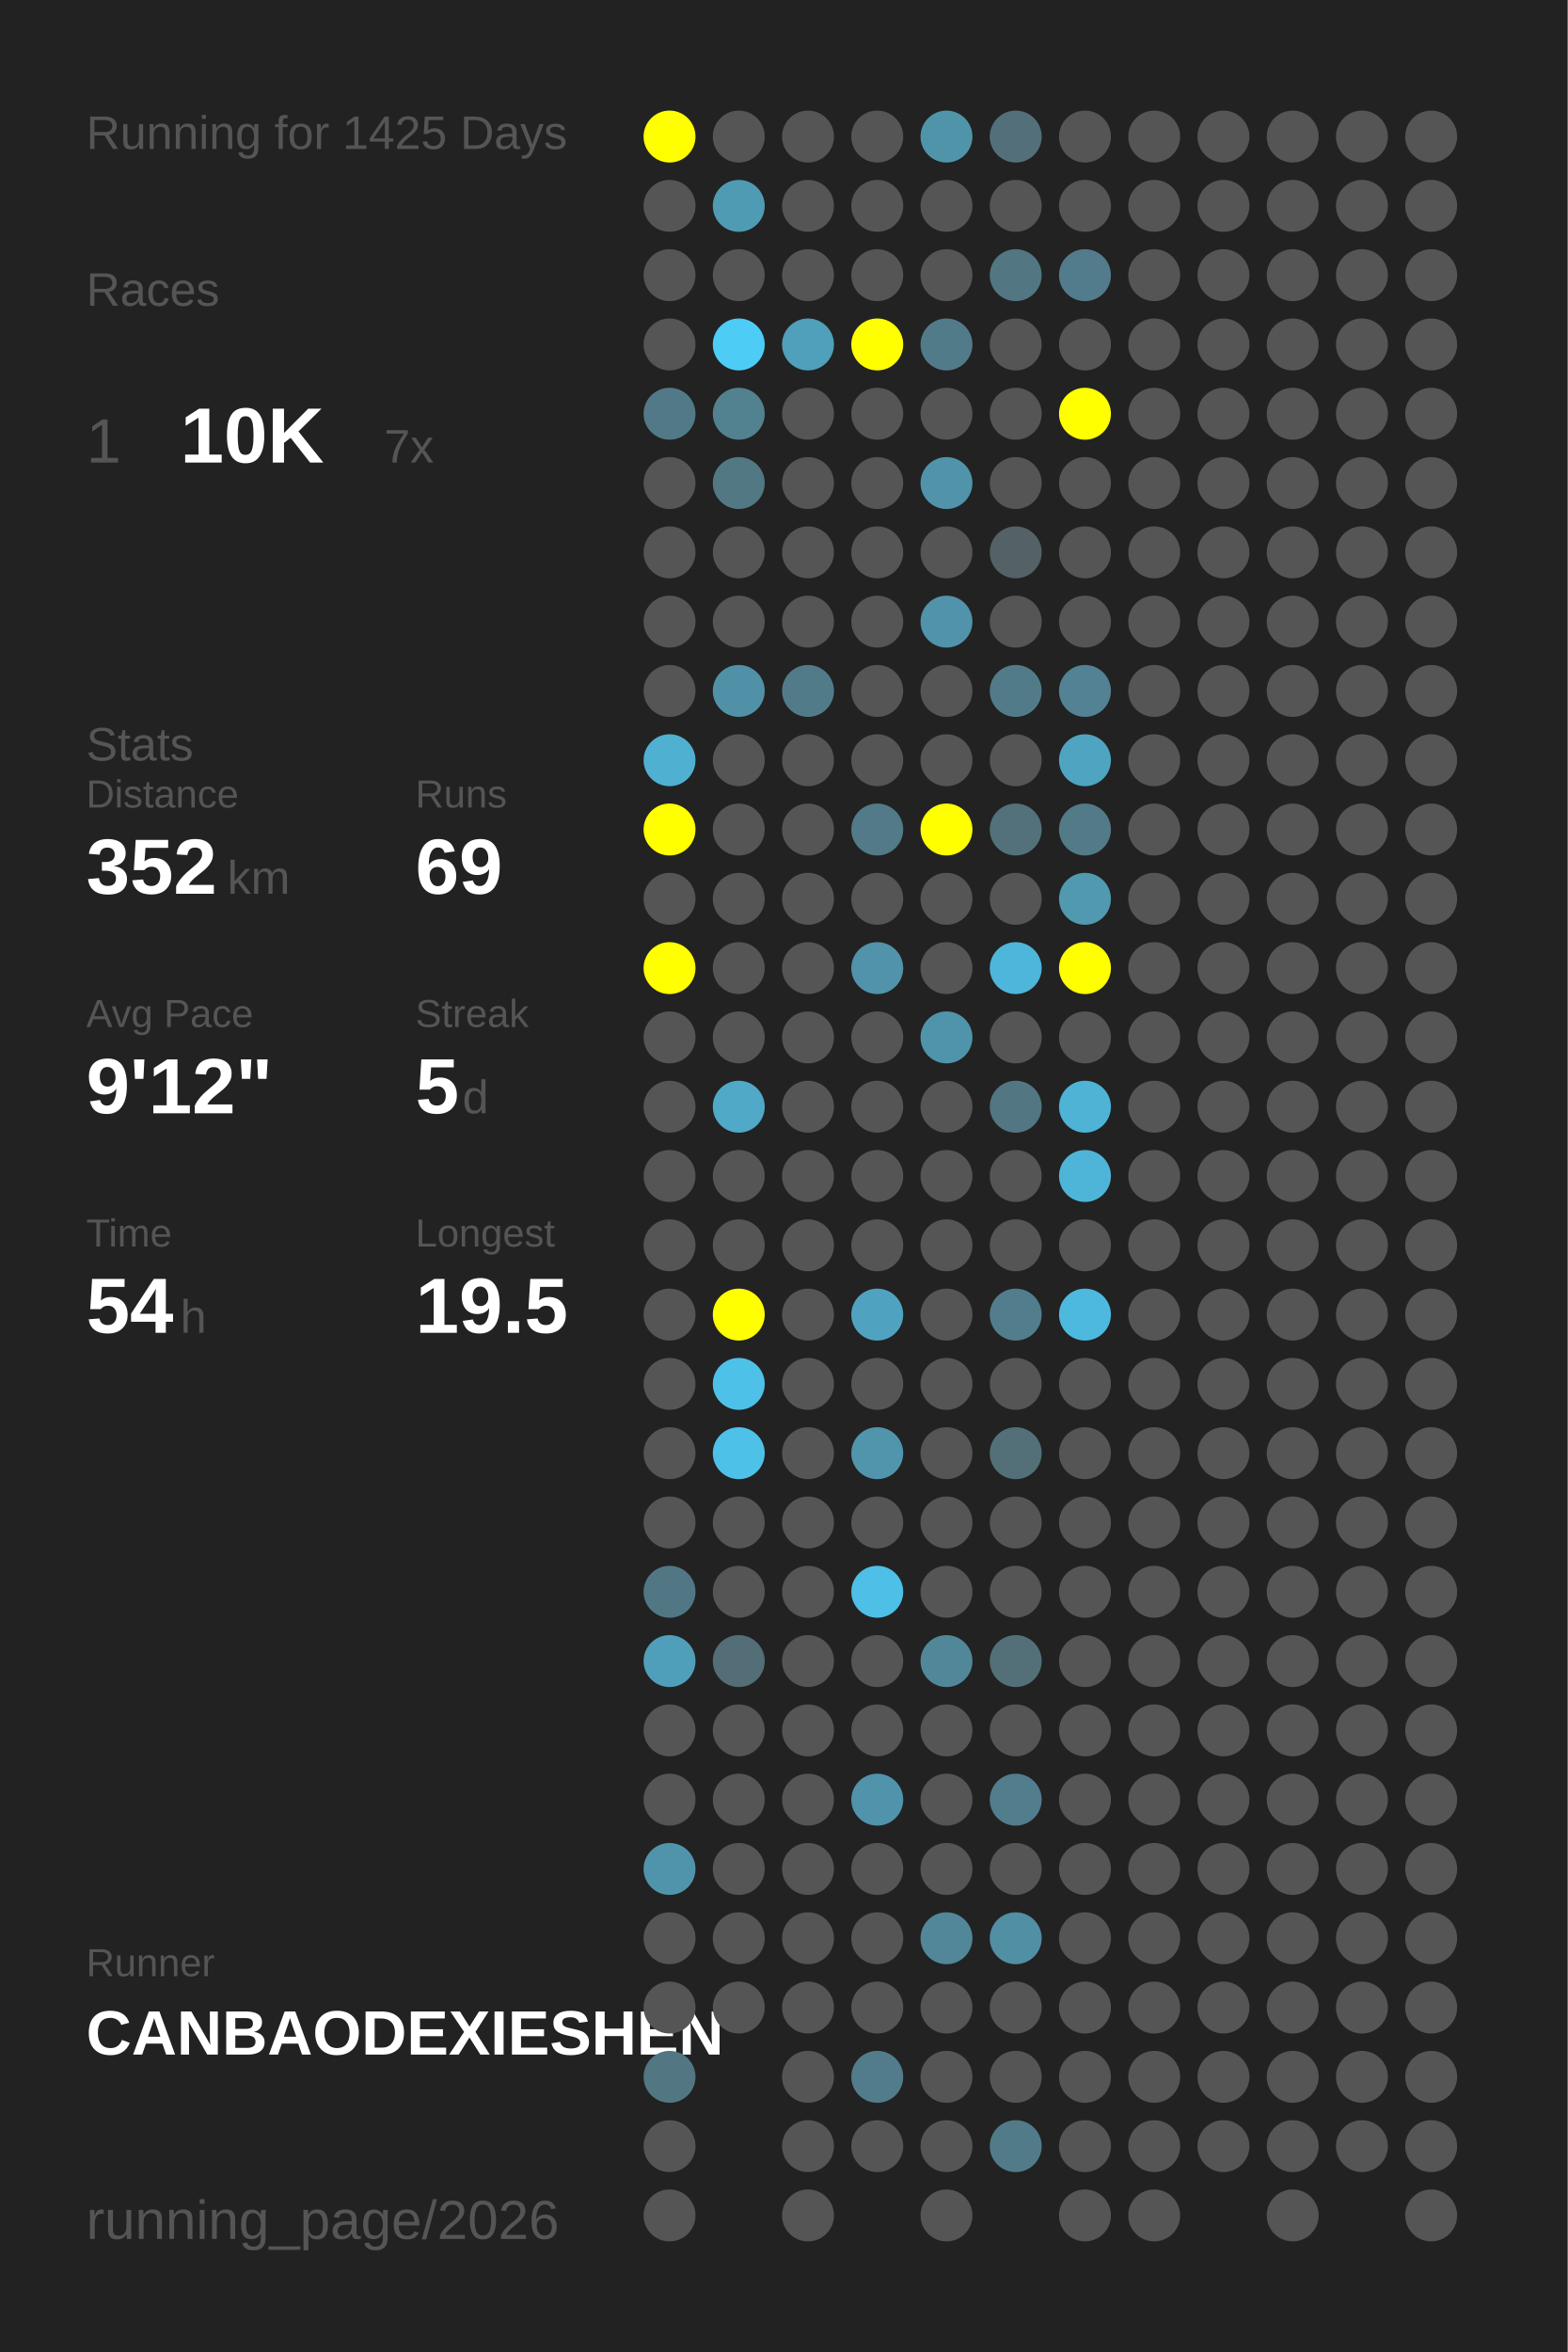
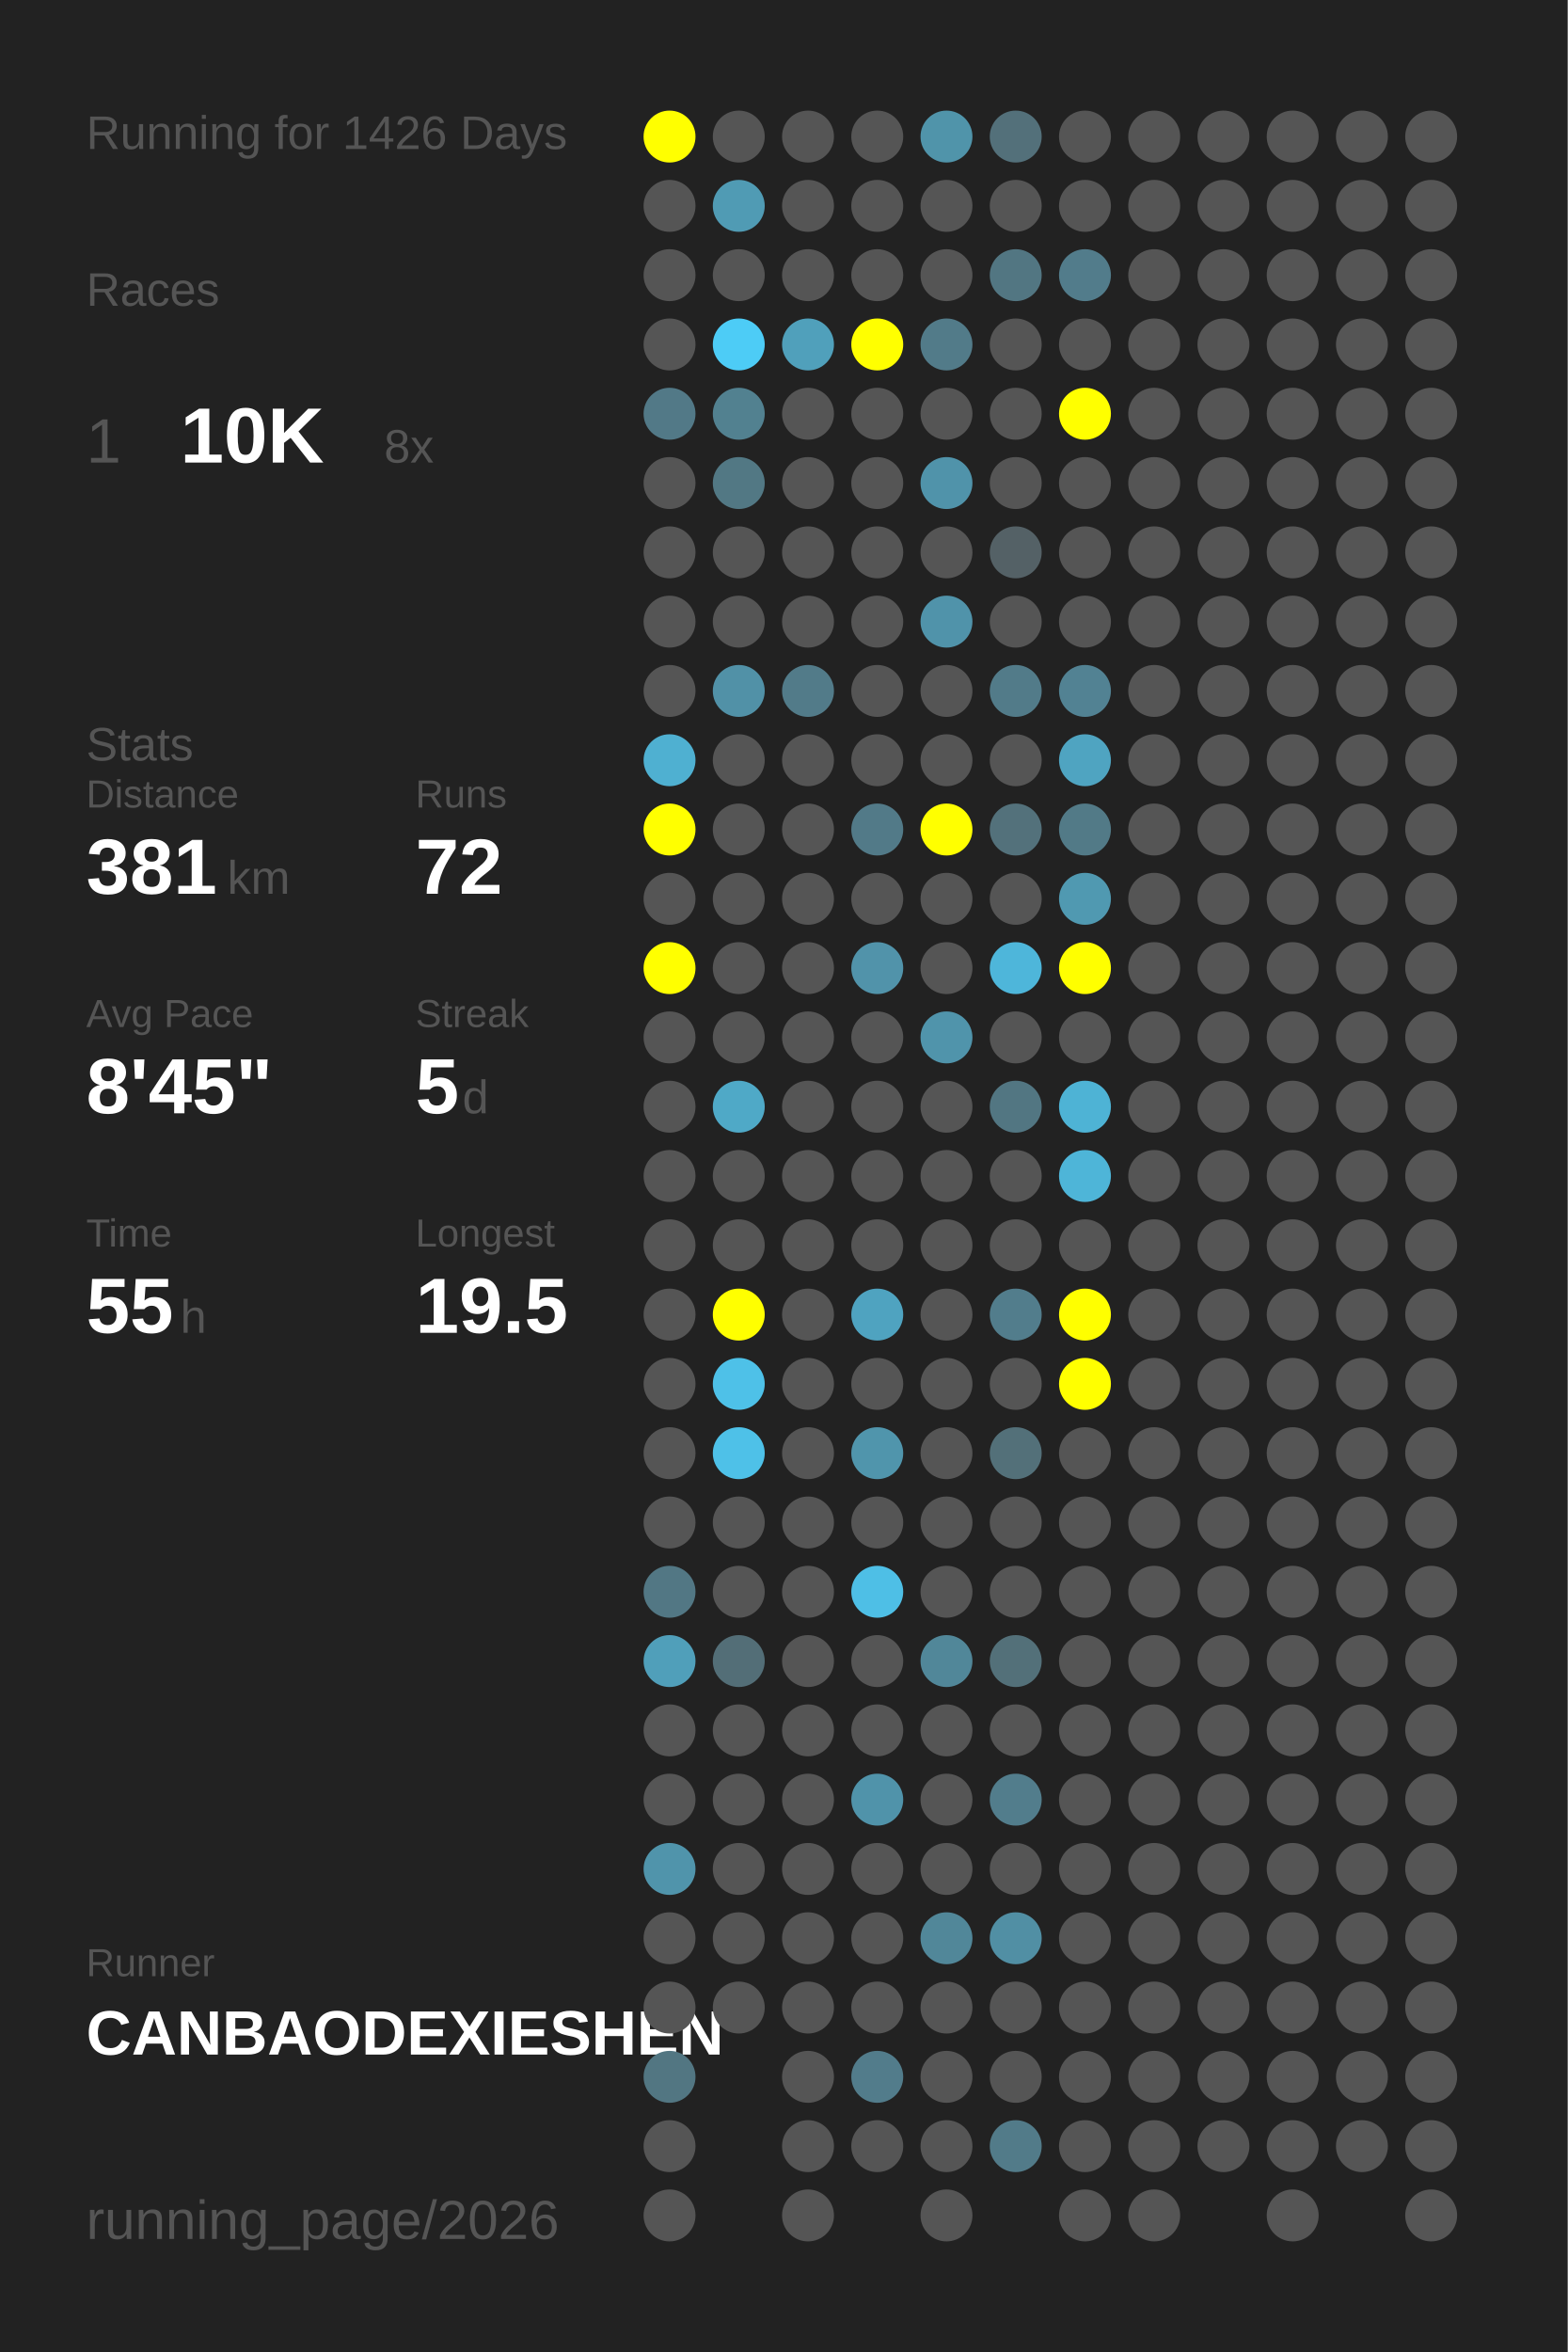
<svg xmlns="http://www.w3.org/2000/svg" baseProfile="full" height="300mm" version="1.1" viewBox="0,0,200,300" width="200mm">
  <defs />
  <rect fill="#222222" height="300" width="200" x="0" y="0" />
-   <text fill="#555555" style="font-size:6px; font-family:Arial;" x="11" y="19">Running for 1425 Days</text>
+   <text fill="#555555" style="font-size:6px; font-family:Arial;" x="11" y="19">Running for 1426 Days</text>
  <text fill="#555555" style="font-size:6px; font-family:Arial;" x="11" y="39">Races</text>
  <text fill="#555555" style="font-size:8px; font-family:Arial;" x="11" y="59">1</text>
  <text fill="#FFFFFF" style="font-size:10px; font-family:Arial; font-weight:bold;" x="23" y="59">10K</text>
-   <text fill="#555555" style="font-size:6px; font-family:Arial;" x="49" y="59">7x</text>
+   <text fill="#555555" style="font-size:6px; font-family:Arial;" x="49" y="59">8x</text>
  <text fill="#555555" style="font-size:6px; font-family:Arial;" x="11" y="97">Stats</text>
  <text fill="#555555" style="font-size:5px; font-family:Arial;" x="11" y="103">Distance</text>
-   <text fill="#FFFFFF" style="font-size:10px; font-family:Arial; font-weight:bold;" x="11" y="114">352</text>
+   <text fill="#FFFFFF" style="font-size:10px; font-family:Arial; font-weight:bold;" x="11" y="114">381</text>
  <text fill="#555555" style="font-size:6px; font-family:Arial;" x="29" y="114">km</text>
  <text fill="#555555" style="font-size:5px; font-family:Arial;" x="53" y="103">Runs</text>
-   <text fill="#FFFFFF" style="font-size:10px; font-family:Arial; font-weight:bold;" x="53" y="114">69</text>
+   <text fill="#FFFFFF" style="font-size:10px; font-family:Arial; font-weight:bold;" x="53" y="114">72</text>
  <text fill="#555555" style="font-size:5px; font-family:Arial;" x="11" y="131">Avg Pace</text>
-   <text fill="#FFFFFF" style="font-size:10px; font-family:Arial; font-weight:bold;" x="11" y="142">9'12"</text>
+   <text fill="#FFFFFF" style="font-size:10px; font-family:Arial; font-weight:bold;" x="11" y="142">8'45"</text>
  <text fill="#555555" style="font-size:5px; font-family:Arial;" x="53" y="131">Streak</text>
  <text fill="#FFFFFF" style="font-size:10px; font-family:Arial; font-weight:bold;" x="53" y="142">5</text>
  <text fill="#555555" style="font-size:6px; font-family:Arial;" x="59" y="142">d</text>
  <text fill="#555555" style="font-size:5px; font-family:Arial;" x="11" y="159">Time</text>
-   <text fill="#FFFFFF" style="font-size:10px; font-family:Arial; font-weight:bold;" x="11" y="170">54</text>
+   <text fill="#FFFFFF" style="font-size:10px; font-family:Arial; font-weight:bold;" x="11" y="170">55</text>
  <text fill="#555555" style="font-size:6px; font-family:Arial;" x="23" y="170">h</text>
  <text fill="#555555" style="font-size:5px; font-family:Arial;" x="53" y="159">Longest</text>
  <text fill="#FFFFFF" style="font-size:10px; font-family:Arial; font-weight:bold;" x="53" y="170">19.5</text>
  <text fill="#555555" style="font-size:5px; font-family:Arial;" x="11" y="252.065">Runner</text>
  <text fill="#FFFFFF" style="font-size:8px; font-family:Arial; font-weight:bold;" x="11" y="262.065">CANBAODEXIESHEN</text>
  <text fill="#555555" style="font-size:7px; font-family:Arial;" x="11" y="285.581">running_page/2026</text>
  <circle cx="85.417" cy="17.419" fill="#FFFF00" r="3.312" />
  <circle cx="85.417" cy="26.258" fill="#555555" r="3.312" />
  <circle cx="85.417" cy="35.097" fill="#555555" r="3.312" />
  <circle cx="85.417" cy="43.935" fill="#555555" r="3.312" />
  <circle cx="85.417" cy="52.774" fill="#527987" r="3.312" />
  <circle cx="85.417" cy="61.613" fill="#555555" r="3.312" />
  <circle cx="85.417" cy="70.452" fill="#555555" r="3.312" />
  <circle cx="85.417" cy="79.29" fill="#555555" r="3.312" />
  <circle cx="85.417" cy="88.129" fill="#555555" r="3.312" />
  <circle cx="85.417" cy="96.968" fill="#4fb0d1" r="3.312" />
  <circle cx="85.417" cy="105.806" fill="#FFFF00" r="3.312" />
  <circle cx="85.417" cy="114.645" fill="#555555" r="3.312" />
  <circle cx="85.417" cy="123.484" fill="#FFFF00" r="3.312" />
  <circle cx="85.417" cy="132.323" fill="#555555" r="3.312" />
  <circle cx="85.417" cy="141.161" fill="#555555" r="3.312" />
  <circle cx="85.417" cy="150" fill="#555555" r="3.312" />
  <circle cx="85.417" cy="158.839" fill="#555555" r="3.312" />
  <circle cx="85.417" cy="167.677" fill="#555555" r="3.312" />
  <circle cx="85.417" cy="176.516" fill="#555555" r="3.312" />
  <circle cx="85.417" cy="185.355" fill="#555555" r="3.312" />
  <circle cx="85.417" cy="194.194" fill="#555555" r="3.312" />
  <circle cx="85.417" cy="203.032" fill="#527784" r="3.312" />
  <circle cx="85.417" cy="211.871" fill="#509fba" r="3.312" />
  <circle cx="85.417" cy="220.71" fill="#555555" r="3.312" />
  <circle cx="85.417" cy="229.548" fill="#555555" r="3.312" />
  <circle cx="85.417" cy="238.387" fill="#5094ab" r="3.312" />
  <circle cx="85.417" cy="247.226" fill="#555555" r="3.312" />
  <circle cx="85.417" cy="256.065" fill="#555555" r="3.312" />
  <circle cx="85.417" cy="264.903" fill="#527682" r="3.312" />
  <circle cx="85.417" cy="273.742" fill="#555555" r="3.312" />
  <circle cx="85.417" cy="282.581" fill="#555555" r="3.312" />
  <circle cx="94.25" cy="17.419" fill="#555555" r="3.312" />
  <circle cx="94.25" cy="26.258" fill="#509bb4" r="3.312" />
  <circle cx="94.25" cy="35.097" fill="#555555" r="3.312" />
  <circle cx="94.25" cy="43.935" fill="#4dccf6" r="3.312" />
  <circle cx="94.25" cy="52.774" fill="#528190" r="3.312" />
  <circle cx="94.25" cy="61.613" fill="#527884" r="3.312" />
  <circle cx="94.25" cy="70.452" fill="#555555" r="3.312" />
  <circle cx="94.25" cy="79.29" fill="#555555" r="3.312" />
  <circle cx="94.25" cy="88.129" fill="#5191a7" r="3.312" />
  <circle cx="94.25" cy="96.968" fill="#555555" r="3.312" />
  <circle cx="94.25" cy="105.806" fill="#555555" r="3.312" />
  <circle cx="94.25" cy="114.645" fill="#555555" r="3.312" />
  <circle cx="94.25" cy="123.484" fill="#555555" r="3.312" />
  <circle cx="94.25" cy="132.323" fill="#555555" r="3.312" />
  <circle cx="94.25" cy="141.161" fill="#4fa9c7" r="3.312" />
  <circle cx="94.25" cy="150" fill="#555555" r="3.312" />
  <circle cx="94.25" cy="158.839" fill="#555555" r="3.312" />
  <circle cx="94.25" cy="167.677" fill="#FFFF00" r="3.312" />
  <circle cx="94.25" cy="176.516" fill="#4ec1e8" r="3.312" />
  <circle cx="94.25" cy="185.355" fill="#4ec1e8" r="3.312" />
  <circle cx="94.25" cy="194.194" fill="#555555" r="3.312" />
  <circle cx="94.25" cy="203.032" fill="#555555" r="3.312" />
  <circle cx="94.25" cy="211.871" fill="#536e77" r="3.312" />
  <circle cx="94.25" cy="220.71" fill="#555555" r="3.312" />
  <circle cx="94.25" cy="229.548" fill="#555555" r="3.312" />
  <circle cx="94.25" cy="238.387" fill="#555555" r="3.312" />
  <circle cx="94.25" cy="247.226" fill="#555555" r="3.312" />
  <circle cx="94.25" cy="256.065" fill="#555555" r="3.312" />
  <circle cx="103.083" cy="17.419" fill="#555555" r="3.312" />
  <circle cx="103.083" cy="26.258" fill="#555555" r="3.312" />
  <circle cx="103.083" cy="35.097" fill="#555555" r="3.312" />
  <circle cx="103.083" cy="43.935" fill="#50a0bb" r="3.312" />
  <circle cx="103.083" cy="52.774" fill="#555555" r="3.312" />
  <circle cx="103.083" cy="61.613" fill="#555555" r="3.312" />
  <circle cx="103.083" cy="70.452" fill="#555555" r="3.312" />
  <circle cx="103.083" cy="79.29" fill="#555555" r="3.312" />
  <circle cx="103.083" cy="88.129" fill="#527b89" r="3.312" />
  <circle cx="103.083" cy="96.968" fill="#555555" r="3.312" />
  <circle cx="103.083" cy="105.806" fill="#555555" r="3.312" />
  <circle cx="103.083" cy="114.645" fill="#555555" r="3.312" />
  <circle cx="103.083" cy="123.484" fill="#555555" r="3.312" />
  <circle cx="103.083" cy="132.323" fill="#555555" r="3.312" />
  <circle cx="103.083" cy="141.161" fill="#555555" r="3.312" />
  <circle cx="103.083" cy="150" fill="#555555" r="3.312" />
  <circle cx="103.083" cy="158.839" fill="#555555" r="3.312" />
  <circle cx="103.083" cy="167.677" fill="#555555" r="3.312" />
  <circle cx="103.083" cy="176.516" fill="#555555" r="3.312" />
  <circle cx="103.083" cy="185.355" fill="#555555" r="3.312" />
  <circle cx="103.083" cy="194.194" fill="#555555" r="3.312" />
  <circle cx="103.083" cy="203.032" fill="#555555" r="3.312" />
  <circle cx="103.083" cy="211.871" fill="#555555" r="3.312" />
  <circle cx="103.083" cy="220.71" fill="#555555" r="3.312" />
  <circle cx="103.083" cy="229.548" fill="#555555" r="3.312" />
  <circle cx="103.083" cy="238.387" fill="#555555" r="3.312" />
  <circle cx="103.083" cy="247.226" fill="#555555" r="3.312" />
  <circle cx="103.083" cy="256.065" fill="#555555" r="3.312" />
  <circle cx="103.083" cy="264.903" fill="#555555" r="3.312" />
  <circle cx="103.083" cy="273.742" fill="#555555" r="3.312" />
  <circle cx="103.083" cy="282.581" fill="#555555" r="3.312" />
  <circle cx="111.917" cy="17.419" fill="#555555" r="3.312" />
  <circle cx="111.917" cy="26.258" fill="#555555" r="3.312" />
  <circle cx="111.917" cy="35.097" fill="#555555" r="3.312" />
  <circle cx="111.917" cy="43.935" fill="#FFFF00" r="3.312" />
  <circle cx="111.917" cy="52.774" fill="#555555" r="3.312" />
  <circle cx="111.917" cy="61.613" fill="#555555" r="3.312" />
  <circle cx="111.917" cy="70.452" fill="#555555" r="3.312" />
  <circle cx="111.917" cy="79.29" fill="#555555" r="3.312" />
  <circle cx="111.917" cy="88.129" fill="#555555" r="3.312" />
  <circle cx="111.917" cy="96.968" fill="#555555" r="3.312" />
  <circle cx="111.917" cy="105.806" fill="#527a88" r="3.312" />
  <circle cx="111.917" cy="114.645" fill="#555555" r="3.312" />
  <circle cx="111.917" cy="123.484" fill="#5193aa" r="3.312" />
  <circle cx="111.917" cy="132.323" fill="#555555" r="3.312" />
  <circle cx="111.917" cy="141.161" fill="#555555" r="3.312" />
  <circle cx="111.917" cy="150" fill="#555555" r="3.312" />
  <circle cx="111.917" cy="158.839" fill="#555555" r="3.312" />
  <circle cx="111.917" cy="167.677" fill="#4fa3c0" r="3.312" />
  <circle cx="111.917" cy="176.516" fill="#555555" r="3.312" />
  <circle cx="111.917" cy="185.355" fill="#5095ac" r="3.312" />
  <circle cx="111.917" cy="194.194" fill="#555555" r="3.312" />
  <circle cx="111.917" cy="203.032" fill="#4ebfe6" r="3.312" />
  <circle cx="111.917" cy="211.871" fill="#555555" r="3.312" />
  <circle cx="111.917" cy="220.71" fill="#555555" r="3.312" />
  <circle cx="111.917" cy="229.548" fill="#5093aa" r="3.312" />
  <circle cx="111.917" cy="238.387" fill="#555555" r="3.312" />
  <circle cx="111.917" cy="247.226" fill="#555555" r="3.312" />
  <circle cx="111.917" cy="256.065" fill="#555555" r="3.312" />
  <circle cx="111.917" cy="264.903" fill="#527c8b" r="3.312" />
  <circle cx="111.917" cy="273.742" fill="#555555" r="3.312" />
  <circle cx="120.75" cy="17.419" fill="#5094aa" r="3.312" />
  <circle cx="120.75" cy="26.258" fill="#555555" r="3.312" />
  <circle cx="120.75" cy="35.097" fill="#555555" r="3.312" />
  <circle cx="120.75" cy="43.935" fill="#527b89" r="3.312" />
  <circle cx="120.75" cy="52.774" fill="#555555" r="3.312" />
  <circle cx="120.75" cy="61.613" fill="#5093aa" r="3.312" />
  <circle cx="120.75" cy="70.452" fill="#555555" r="3.312" />
  <circle cx="120.75" cy="79.29" fill="#5093aa" r="3.312" />
  <circle cx="120.75" cy="88.129" fill="#555555" r="3.312" />
  <circle cx="120.75" cy="96.968" fill="#555555" r="3.312" />
  <circle cx="120.75" cy="105.806" fill="#FFFF00" r="3.312" />
  <circle cx="120.75" cy="114.645" fill="#555555" r="3.312" />
  <circle cx="120.75" cy="123.484" fill="#555555" r="3.312" />
  <circle cx="120.75" cy="132.323" fill="#5094ab" r="3.312" />
  <circle cx="120.75" cy="141.161" fill="#555555" r="3.312" />
  <circle cx="120.75" cy="150" fill="#555555" r="3.312" />
  <circle cx="120.75" cy="158.839" fill="#555555" r="3.312" />
  <circle cx="120.75" cy="167.677" fill="#555555" r="3.312" />
  <circle cx="120.75" cy="176.516" fill="#555555" r="3.312" />
  <circle cx="120.75" cy="185.355" fill="#555555" r="3.312" />
  <circle cx="120.75" cy="194.194" fill="#555555" r="3.312" />
  <circle cx="120.75" cy="203.032" fill="#555555" r="3.312" />
  <circle cx="120.75" cy="211.871" fill="#518799" r="3.312" />
  <circle cx="120.75" cy="220.71" fill="#555555" r="3.312" />
  <circle cx="120.75" cy="229.548" fill="#555555" r="3.312" />
  <circle cx="120.75" cy="238.387" fill="#555555" r="3.312" />
  <circle cx="120.75" cy="247.226" fill="#518799" r="3.312" />
  <circle cx="120.75" cy="256.065" fill="#555555" r="3.312" />
  <circle cx="120.75" cy="264.903" fill="#555555" r="3.312" />
  <circle cx="120.75" cy="273.742" fill="#555555" r="3.312" />
  <circle cx="120.75" cy="282.581" fill="#555555" r="3.312" />
  <circle cx="129.583" cy="17.419" fill="#53707a" r="3.312" />
  <circle cx="129.583" cy="26.258" fill="#555555" r="3.312" />
  <circle cx="129.583" cy="35.097" fill="#527682" r="3.312" />
  <circle cx="129.583" cy="43.935" fill="#555555" r="3.312" />
  <circle cx="129.583" cy="52.774" fill="#555555" r="3.312" />
  <circle cx="129.583" cy="61.613" fill="#555555" r="3.312" />
  <circle cx="129.583" cy="70.452" fill="#546166" r="3.312" />
  <circle cx="129.583" cy="79.29" fill="#555555" r="3.312" />
  <circle cx="129.583" cy="88.129" fill="#527b89" r="3.312" />
  <circle cx="129.583" cy="96.968" fill="#555555" r="3.312" />
  <circle cx="129.583" cy="105.806" fill="#53717b" r="3.312" />
  <circle cx="129.583" cy="114.645" fill="#555555" r="3.312" />
  <circle cx="129.583" cy="123.484" fill="#4eb6da" r="3.312" />
  <circle cx="129.583" cy="132.323" fill="#555555" r="3.312" />
  <circle cx="129.583" cy="141.161" fill="#527682" r="3.312" />
  <circle cx="129.583" cy="150" fill="#555555" r="3.312" />
  <circle cx="129.583" cy="158.839" fill="#555555" r="3.312" />
  <circle cx="129.583" cy="167.677" fill="#527d8c" r="3.312" />
  <circle cx="129.583" cy="176.516" fill="#555555" r="3.312" />
  <circle cx="129.583" cy="185.355" fill="#537079" r="3.312" />
  <circle cx="129.583" cy="194.194" fill="#555555" r="3.312" />
  <circle cx="129.583" cy="203.032" fill="#555555" r="3.312" />
  <circle cx="129.583" cy="211.871" fill="#537079" r="3.312" />
  <circle cx="129.583" cy="220.71" fill="#555555" r="3.312" />
  <circle cx="129.583" cy="229.548" fill="#527d8c" r="3.312" />
  <circle cx="129.583" cy="238.387" fill="#555555" r="3.312" />
  <circle cx="129.583" cy="247.226" fill="#518fa4" r="3.312" />
  <circle cx="129.583" cy="256.065" fill="#555555" r="3.312" />
  <circle cx="129.583" cy="264.903" fill="#555555" r="3.312" />
  <circle cx="129.583" cy="273.742" fill="#527b89" r="3.312" />
  <circle cx="138.417" cy="17.419" fill="#555555" r="3.312" />
  <circle cx="138.417" cy="26.258" fill="#555555" r="3.312" />
  <circle cx="138.417" cy="35.097" fill="#527c8b" r="3.312" />
  <circle cx="138.417" cy="43.935" fill="#555555" r="3.312" />
  <circle cx="138.417" cy="52.774" fill="#FFFF00" r="3.312" />
  <circle cx="138.417" cy="61.613" fill="#555555" r="3.312" />
  <circle cx="138.417" cy="70.452" fill="#555555" r="3.312" />
  <circle cx="138.417" cy="79.29" fill="#555555" r="3.312" />
  <circle cx="138.417" cy="88.129" fill="#528293" r="3.312" />
  <circle cx="138.417" cy="96.968" fill="#4fa4c1" r="3.312" />
  <circle cx="138.417" cy="105.806" fill="#527a87" r="3.312" />
  <circle cx="138.417" cy="114.645" fill="#5099b1" r="3.312" />
  <circle cx="138.417" cy="123.484" fill="#FFFF00" r="3.312" />
  <circle cx="138.417" cy="132.323" fill="#555555" r="3.312" />
  <circle cx="138.417" cy="141.161" fill="#4eb3d5" r="3.312" />
  <circle cx="138.417" cy="150" fill="#4eb5d8" r="3.312" />
  <circle cx="138.417" cy="158.839" fill="#555555" r="3.312" />
-   <circle cx="138.417" cy="167.677" fill="#4eb9de" r="3.312" />
-   <circle cx="138.417" cy="176.516" fill="#555555" r="3.312" />
+   <circle cx="138.417" cy="167.677" fill="#FFFF00" r="3.312" />
+   <circle cx="138.417" cy="176.516" fill="#FFFF00" r="3.312" />
  <circle cx="138.417" cy="185.355" fill="#555555" r="3.312" />
  <circle cx="138.417" cy="194.194" fill="#555555" r="3.312" />
  <circle cx="138.417" cy="203.032" fill="#555555" r="3.312" />
  <circle cx="138.417" cy="211.871" fill="#555555" r="3.312" />
  <circle cx="138.417" cy="220.71" fill="#555555" r="3.312" />
  <circle cx="138.417" cy="229.548" fill="#555555" r="3.312" />
  <circle cx="138.417" cy="238.387" fill="#555555" r="3.312" />
  <circle cx="138.417" cy="247.226" fill="#555555" r="3.312" />
  <circle cx="138.417" cy="256.065" fill="#555555" r="3.312" />
  <circle cx="138.417" cy="264.903" fill="#555555" r="3.312" />
  <circle cx="138.417" cy="273.742" fill="#555555" r="3.312" />
  <circle cx="138.417" cy="282.581" fill="#555555" r="3.312" />
  <circle cx="147.25" cy="17.419" fill="#555555" r="3.312" />
  <circle cx="147.25" cy="26.258" fill="#555555" r="3.312" />
  <circle cx="147.25" cy="35.097" fill="#555555" r="3.312" />
  <circle cx="147.25" cy="43.935" fill="#555555" r="3.312" />
  <circle cx="147.25" cy="52.774" fill="#555555" r="3.312" />
  <circle cx="147.25" cy="61.613" fill="#555555" r="3.312" />
  <circle cx="147.25" cy="70.452" fill="#555555" r="3.312" />
  <circle cx="147.25" cy="79.29" fill="#555555" r="3.312" />
  <circle cx="147.25" cy="88.129" fill="#555555" r="3.312" />
  <circle cx="147.25" cy="96.968" fill="#555555" r="3.312" />
  <circle cx="147.25" cy="105.806" fill="#555555" r="3.312" />
  <circle cx="147.25" cy="114.645" fill="#555555" r="3.312" />
  <circle cx="147.25" cy="123.484" fill="#555555" r="3.312" />
  <circle cx="147.25" cy="132.323" fill="#555555" r="3.312" />
  <circle cx="147.25" cy="141.161" fill="#555555" r="3.312" />
  <circle cx="147.25" cy="150" fill="#555555" r="3.312" />
  <circle cx="147.25" cy="158.839" fill="#555555" r="3.312" />
  <circle cx="147.25" cy="167.677" fill="#555555" r="3.312" />
  <circle cx="147.25" cy="176.516" fill="#555555" r="3.312" />
  <circle cx="147.25" cy="185.355" fill="#555555" r="3.312" />
  <circle cx="147.25" cy="194.194" fill="#555555" r="3.312" />
  <circle cx="147.25" cy="203.032" fill="#555555" r="3.312" />
  <circle cx="147.25" cy="211.871" fill="#555555" r="3.312" />
  <circle cx="147.25" cy="220.71" fill="#555555" r="3.312" />
  <circle cx="147.25" cy="229.548" fill="#555555" r="3.312" />
  <circle cx="147.25" cy="238.387" fill="#555555" r="3.312" />
  <circle cx="147.25" cy="247.226" fill="#555555" r="3.312" />
  <circle cx="147.25" cy="256.065" fill="#555555" r="3.312" />
  <circle cx="147.25" cy="264.903" fill="#555555" r="3.312" />
  <circle cx="147.25" cy="273.742" fill="#555555" r="3.312" />
  <circle cx="147.25" cy="282.581" fill="#555555" r="3.312" />
  <circle cx="156.083" cy="17.419" fill="#555555" r="3.312" />
  <circle cx="156.083" cy="26.258" fill="#555555" r="3.312" />
  <circle cx="156.083" cy="35.097" fill="#555555" r="3.312" />
  <circle cx="156.083" cy="43.935" fill="#555555" r="3.312" />
  <circle cx="156.083" cy="52.774" fill="#555555" r="3.312" />
  <circle cx="156.083" cy="61.613" fill="#555555" r="3.312" />
  <circle cx="156.083" cy="70.452" fill="#555555" r="3.312" />
  <circle cx="156.083" cy="79.29" fill="#555555" r="3.312" />
  <circle cx="156.083" cy="88.129" fill="#555555" r="3.312" />
  <circle cx="156.083" cy="96.968" fill="#555555" r="3.312" />
  <circle cx="156.083" cy="105.806" fill="#555555" r="3.312" />
  <circle cx="156.083" cy="114.645" fill="#555555" r="3.312" />
  <circle cx="156.083" cy="123.484" fill="#555555" r="3.312" />
  <circle cx="156.083" cy="132.323" fill="#555555" r="3.312" />
  <circle cx="156.083" cy="141.161" fill="#555555" r="3.312" />
  <circle cx="156.083" cy="150" fill="#555555" r="3.312" />
  <circle cx="156.083" cy="158.839" fill="#555555" r="3.312" />
  <circle cx="156.083" cy="167.677" fill="#555555" r="3.312" />
  <circle cx="156.083" cy="176.516" fill="#555555" r="3.312" />
  <circle cx="156.083" cy="185.355" fill="#555555" r="3.312" />
  <circle cx="156.083" cy="194.194" fill="#555555" r="3.312" />
  <circle cx="156.083" cy="203.032" fill="#555555" r="3.312" />
  <circle cx="156.083" cy="211.871" fill="#555555" r="3.312" />
  <circle cx="156.083" cy="220.71" fill="#555555" r="3.312" />
  <circle cx="156.083" cy="229.548" fill="#555555" r="3.312" />
  <circle cx="156.083" cy="238.387" fill="#555555" r="3.312" />
  <circle cx="156.083" cy="247.226" fill="#555555" r="3.312" />
  <circle cx="156.083" cy="256.065" fill="#555555" r="3.312" />
  <circle cx="156.083" cy="264.903" fill="#555555" r="3.312" />
  <circle cx="156.083" cy="273.742" fill="#555555" r="3.312" />
  <circle cx="164.917" cy="17.419" fill="#555555" r="3.312" />
  <circle cx="164.917" cy="26.258" fill="#555555" r="3.312" />
  <circle cx="164.917" cy="35.097" fill="#555555" r="3.312" />
  <circle cx="164.917" cy="43.935" fill="#555555" r="3.312" />
  <circle cx="164.917" cy="52.774" fill="#555555" r="3.312" />
  <circle cx="164.917" cy="61.613" fill="#555555" r="3.312" />
  <circle cx="164.917" cy="70.452" fill="#555555" r="3.312" />
  <circle cx="164.917" cy="79.29" fill="#555555" r="3.312" />
  <circle cx="164.917" cy="88.129" fill="#555555" r="3.312" />
  <circle cx="164.917" cy="96.968" fill="#555555" r="3.312" />
  <circle cx="164.917" cy="105.806" fill="#555555" r="3.312" />
  <circle cx="164.917" cy="114.645" fill="#555555" r="3.312" />
  <circle cx="164.917" cy="123.484" fill="#555555" r="3.312" />
  <circle cx="164.917" cy="132.323" fill="#555555" r="3.312" />
  <circle cx="164.917" cy="141.161" fill="#555555" r="3.312" />
  <circle cx="164.917" cy="150" fill="#555555" r="3.312" />
  <circle cx="164.917" cy="158.839" fill="#555555" r="3.312" />
  <circle cx="164.917" cy="167.677" fill="#555555" r="3.312" />
  <circle cx="164.917" cy="176.516" fill="#555555" r="3.312" />
  <circle cx="164.917" cy="185.355" fill="#555555" r="3.312" />
  <circle cx="164.917" cy="194.194" fill="#555555" r="3.312" />
  <circle cx="164.917" cy="203.032" fill="#555555" r="3.312" />
  <circle cx="164.917" cy="211.871" fill="#555555" r="3.312" />
  <circle cx="164.917" cy="220.71" fill="#555555" r="3.312" />
  <circle cx="164.917" cy="229.548" fill="#555555" r="3.312" />
  <circle cx="164.917" cy="238.387" fill="#555555" r="3.312" />
  <circle cx="164.917" cy="247.226" fill="#555555" r="3.312" />
  <circle cx="164.917" cy="256.065" fill="#555555" r="3.312" />
  <circle cx="164.917" cy="264.903" fill="#555555" r="3.312" />
  <circle cx="164.917" cy="273.742" fill="#555555" r="3.312" />
  <circle cx="164.917" cy="282.581" fill="#555555" r="3.312" />
  <circle cx="173.75" cy="17.419" fill="#555555" r="3.312" />
  <circle cx="173.75" cy="26.258" fill="#555555" r="3.312" />
  <circle cx="173.75" cy="35.097" fill="#555555" r="3.312" />
  <circle cx="173.75" cy="43.935" fill="#555555" r="3.312" />
  <circle cx="173.75" cy="52.774" fill="#555555" r="3.312" />
  <circle cx="173.75" cy="61.613" fill="#555555" r="3.312" />
  <circle cx="173.75" cy="70.452" fill="#555555" r="3.312" />
  <circle cx="173.75" cy="79.29" fill="#555555" r="3.312" />
  <circle cx="173.75" cy="88.129" fill="#555555" r="3.312" />
  <circle cx="173.75" cy="96.968" fill="#555555" r="3.312" />
  <circle cx="173.75" cy="105.806" fill="#555555" r="3.312" />
  <circle cx="173.75" cy="114.645" fill="#555555" r="3.312" />
  <circle cx="173.75" cy="123.484" fill="#555555" r="3.312" />
  <circle cx="173.75" cy="132.323" fill="#555555" r="3.312" />
  <circle cx="173.75" cy="141.161" fill="#555555" r="3.312" />
  <circle cx="173.75" cy="150" fill="#555555" r="3.312" />
  <circle cx="173.75" cy="158.839" fill="#555555" r="3.312" />
  <circle cx="173.75" cy="167.677" fill="#555555" r="3.312" />
  <circle cx="173.75" cy="176.516" fill="#555555" r="3.312" />
  <circle cx="173.75" cy="185.355" fill="#555555" r="3.312" />
  <circle cx="173.75" cy="194.194" fill="#555555" r="3.312" />
  <circle cx="173.75" cy="203.032" fill="#555555" r="3.312" />
  <circle cx="173.75" cy="211.871" fill="#555555" r="3.312" />
  <circle cx="173.75" cy="220.71" fill="#555555" r="3.312" />
  <circle cx="173.75" cy="229.548" fill="#555555" r="3.312" />
  <circle cx="173.75" cy="238.387" fill="#555555" r="3.312" />
  <circle cx="173.75" cy="247.226" fill="#555555" r="3.312" />
  <circle cx="173.75" cy="256.065" fill="#555555" r="3.312" />
  <circle cx="173.75" cy="264.903" fill="#555555" r="3.312" />
  <circle cx="173.75" cy="273.742" fill="#555555" r="3.312" />
  <circle cx="182.583" cy="17.419" fill="#555555" r="3.312" />
  <circle cx="182.583" cy="26.258" fill="#555555" r="3.312" />
  <circle cx="182.583" cy="35.097" fill="#555555" r="3.312" />
  <circle cx="182.583" cy="43.935" fill="#555555" r="3.312" />
  <circle cx="182.583" cy="52.774" fill="#555555" r="3.312" />
  <circle cx="182.583" cy="61.613" fill="#555555" r="3.312" />
  <circle cx="182.583" cy="70.452" fill="#555555" r="3.312" />
  <circle cx="182.583" cy="79.29" fill="#555555" r="3.312" />
  <circle cx="182.583" cy="88.129" fill="#555555" r="3.312" />
  <circle cx="182.583" cy="96.968" fill="#555555" r="3.312" />
  <circle cx="182.583" cy="105.806" fill="#555555" r="3.312" />
  <circle cx="182.583" cy="114.645" fill="#555555" r="3.312" />
  <circle cx="182.583" cy="123.484" fill="#555555" r="3.312" />
  <circle cx="182.583" cy="132.323" fill="#555555" r="3.312" />
  <circle cx="182.583" cy="141.161" fill="#555555" r="3.312" />
  <circle cx="182.583" cy="150" fill="#555555" r="3.312" />
  <circle cx="182.583" cy="158.839" fill="#555555" r="3.312" />
  <circle cx="182.583" cy="167.677" fill="#555555" r="3.312" />
  <circle cx="182.583" cy="176.516" fill="#555555" r="3.312" />
  <circle cx="182.583" cy="185.355" fill="#555555" r="3.312" />
  <circle cx="182.583" cy="194.194" fill="#555555" r="3.312" />
  <circle cx="182.583" cy="203.032" fill="#555555" r="3.312" />
  <circle cx="182.583" cy="211.871" fill="#555555" r="3.312" />
  <circle cx="182.583" cy="220.71" fill="#555555" r="3.312" />
  <circle cx="182.583" cy="229.548" fill="#555555" r="3.312" />
  <circle cx="182.583" cy="238.387" fill="#555555" r="3.312" />
  <circle cx="182.583" cy="247.226" fill="#555555" r="3.312" />
  <circle cx="182.583" cy="256.065" fill="#555555" r="3.312" />
  <circle cx="182.583" cy="264.903" fill="#555555" r="3.312" />
  <circle cx="182.583" cy="273.742" fill="#555555" r="3.312" />
  <circle cx="182.583" cy="282.581" fill="#555555" r="3.312" />
</svg>
